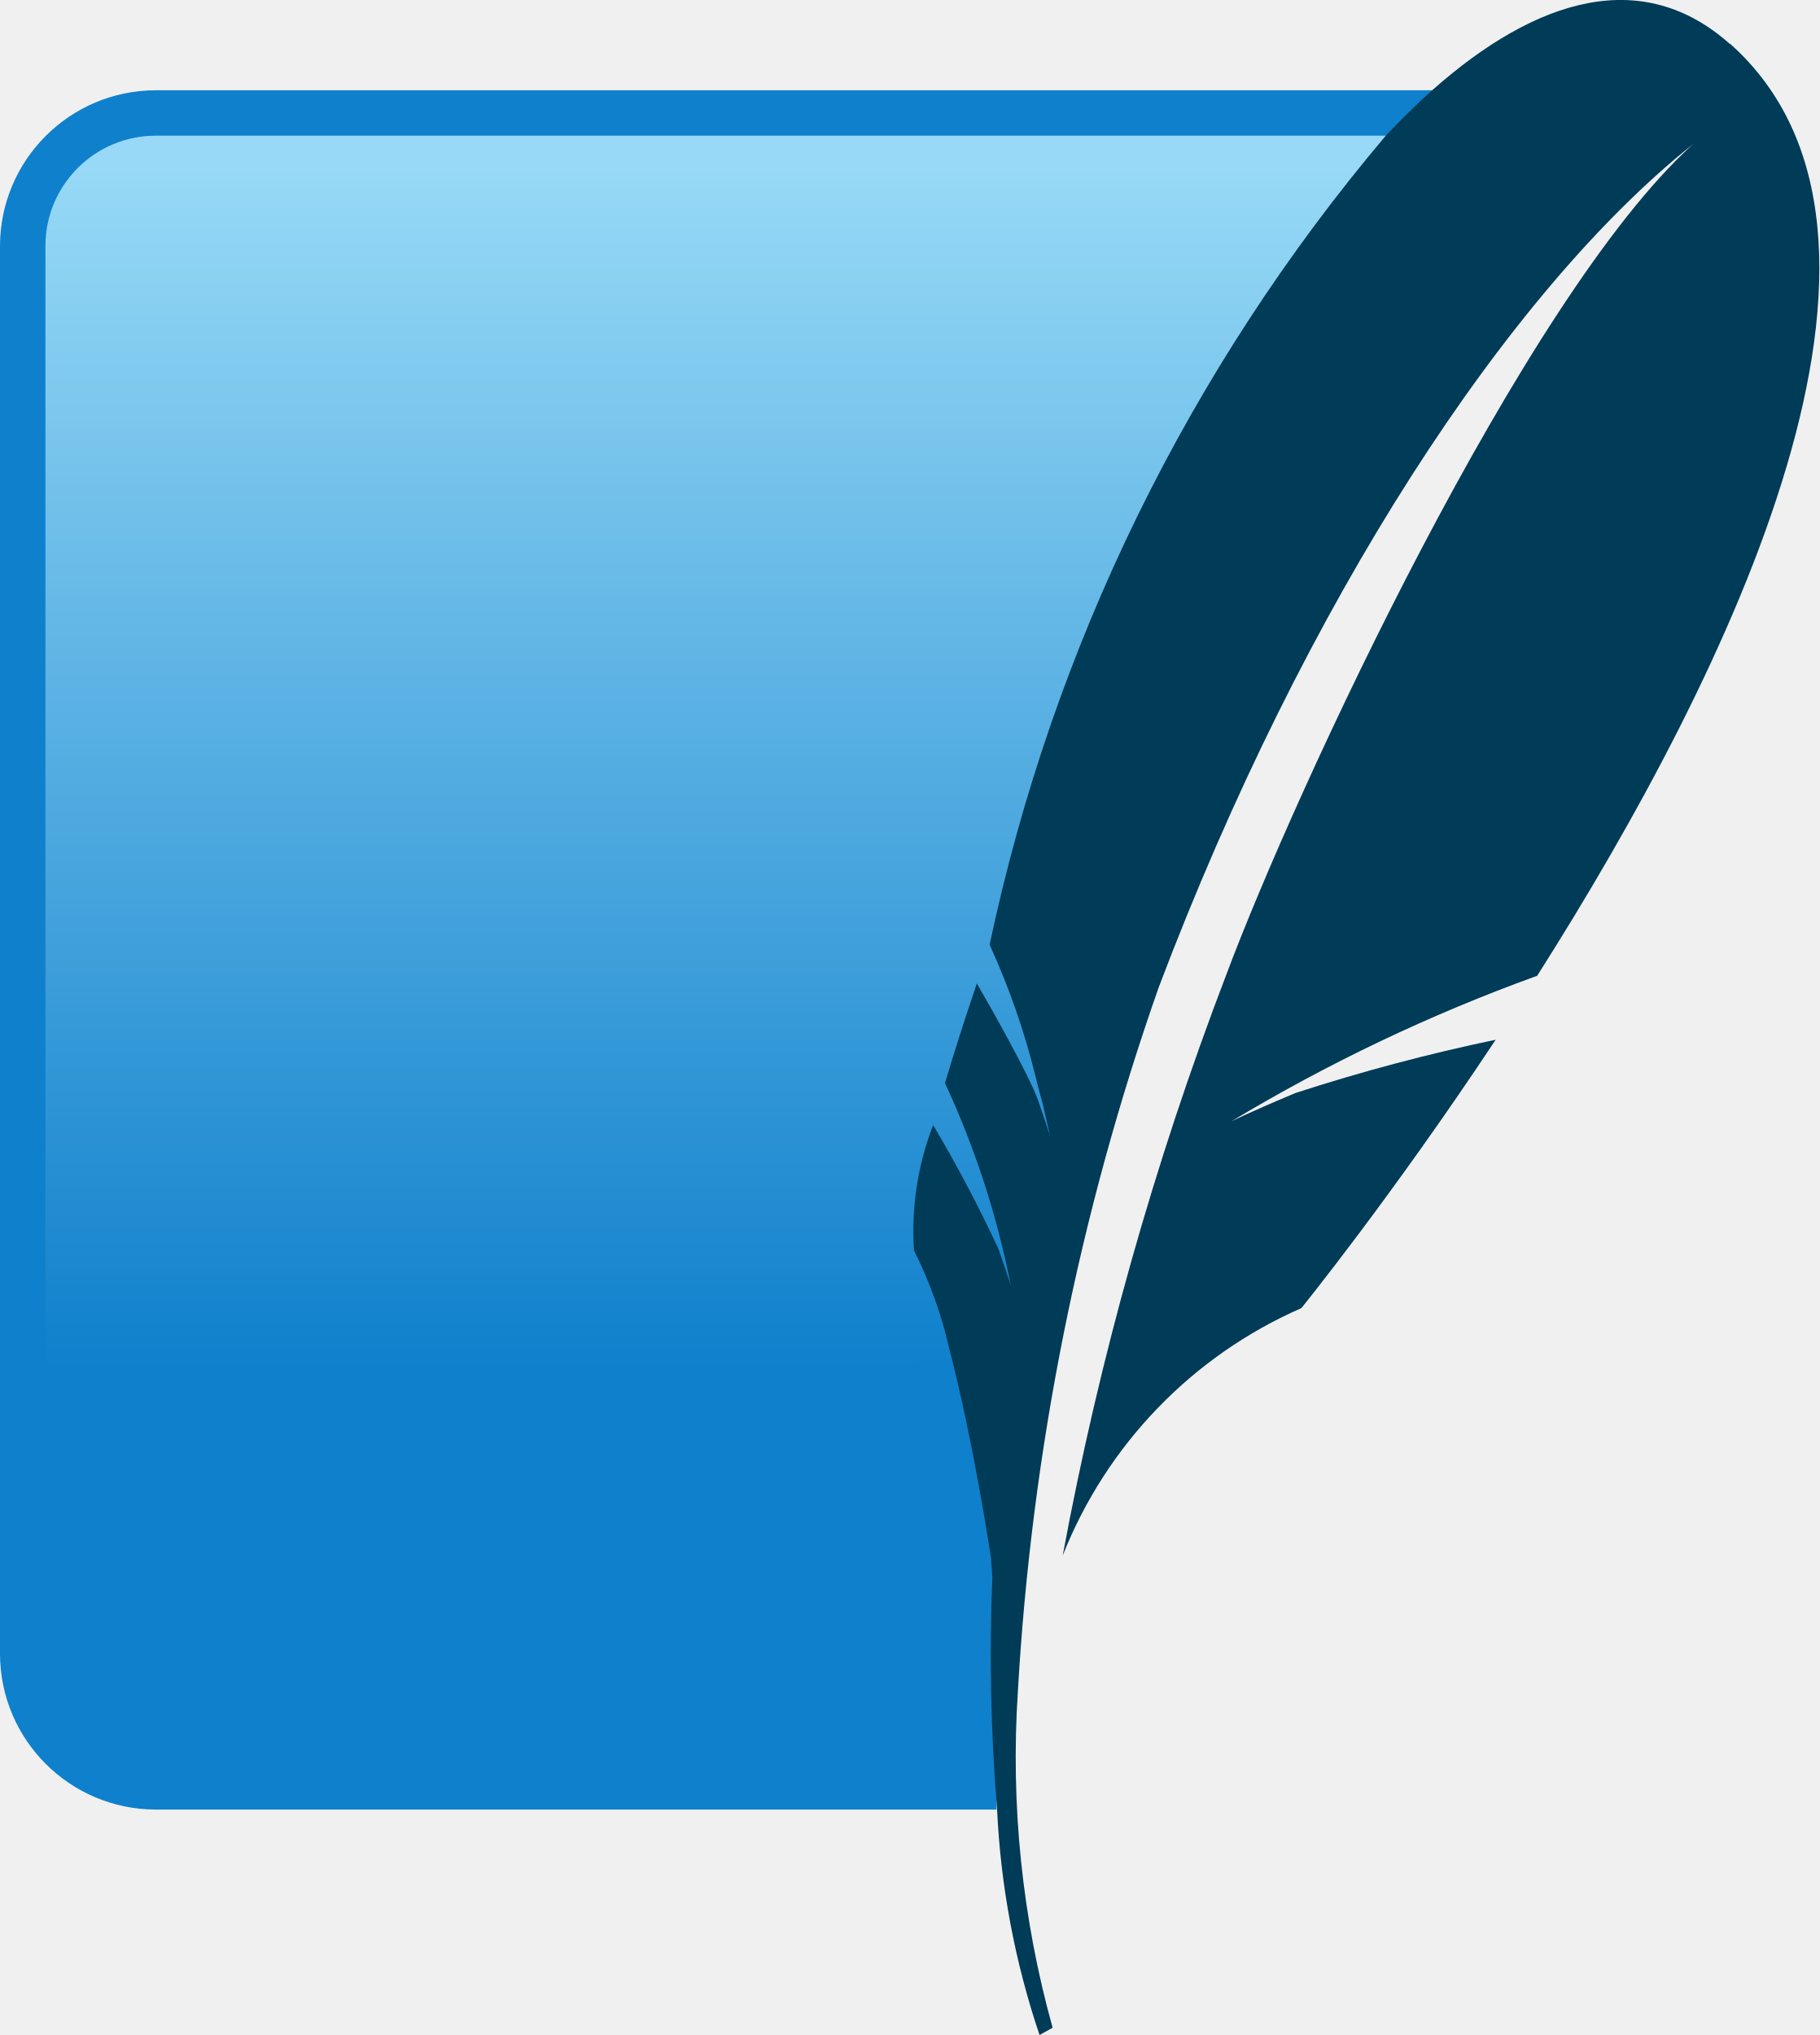
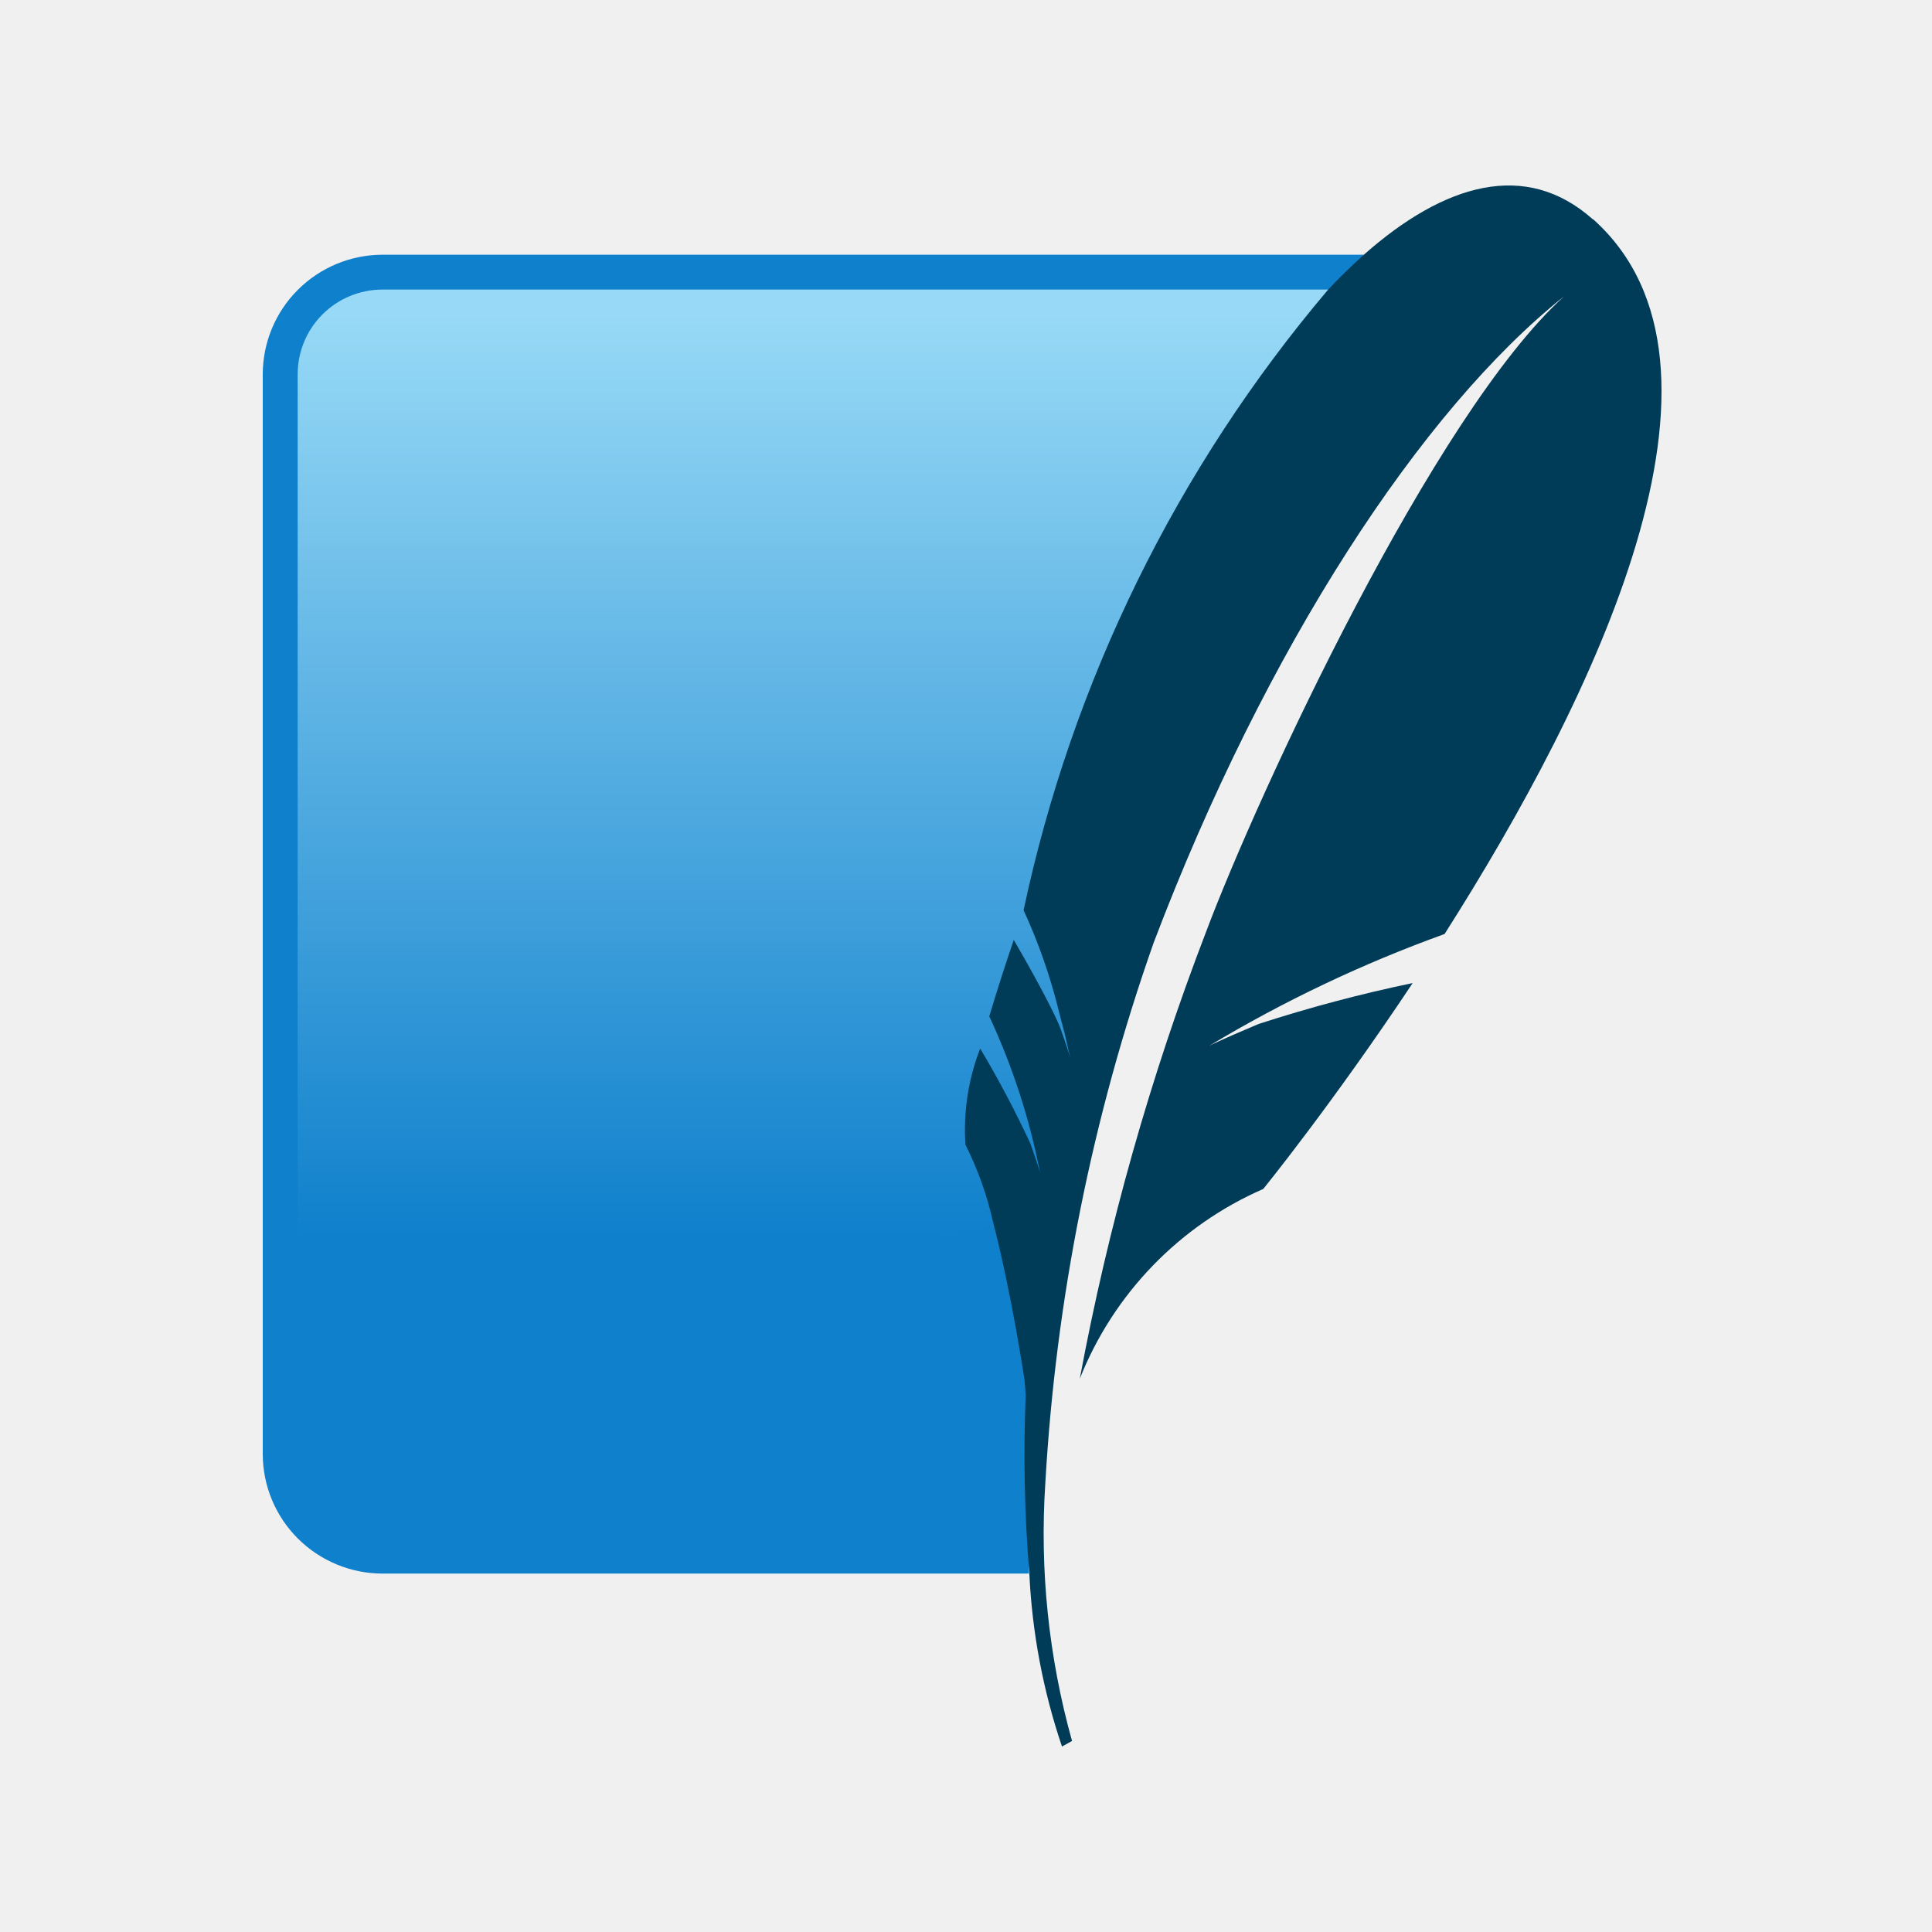
- <svg xmlns="http://www.w3.org/2000/svg" width="25.036" height="28.002">
+ <svg xmlns="http://www.w3.org/2000/svg" width="250" height="250" fill="none">
+   <g clip-path="url(#a)">
+     <path fill="#0F80CC" d="M176.495 32.961H49.479a15.539 15.539 0 0 0-10.933 4.536A15.47 15.47 0 0 0 34 48.406v139.773a15.471 15.471 0 0 0 4.546 10.908 15.537 15.537 0 0 0 10.933 4.536h83.66c-.954-41.536 13.267-122.142 43.356-170.662Z" />
+     <path fill="url(#b)" d="M171.884 37.47H49.48a10.987 10.987 0 0 0-7.746 3.207 10.939 10.939 0 0 0-3.215 7.729v129.572a304.314 304.314 0 0 1 98.099-19.361A889.865 889.865 0 0 1 171.884 37.47Z" />
+     <path fill="#003B57" d="M206.122 28.388c-8.676-7.74-19.231-4.632-29.641 4.573a74.781 74.781 0 0 0-4.613 4.509 183.075 183.075 0 0 0-39.416 80.31 73.23 73.23 0 0 1 4.584 13.143c.26 1.01.499 1.962.723 2.77.448 1.912.723 3.153.723 3.153s-.159-.599-.817-2.496l-.427-1.227a15.74 15.74 0 0 0-.274-.678c-1.157-2.69-4.338-8.368-5.784-10.82a266.211 266.211 0 0 0-3.167 9.89 87.337 87.337 0 0 1 6.565 20.198s-.217-.829-1.236-3.715a137.487 137.487 0 0 0-6.507-12.321 29.07 29.07 0 0 0-1.909 12.437 43.25 43.25 0 0 1 3.565 9.976c2.414 9.255 4.092 20.53 4.092 20.53s.057.722.144 1.898c-.317 7.709-.16 15.43.47 23.119A81.812 81.812 0 0 0 137.419 226l1.301-.721a99.763 99.763 0 0 1-3.455-33.385 253.918 253.918 0 0 1 14.011-69.887c14.531-38.29 34.702-69.02 53.137-83.679-16.816 15.149-39.575 64.202-46.392 82.366a328.78 328.78 0 0 0-16.296 57.71 44.854 44.854 0 0 1 23.742-24.556s8.914-10.972 19.332-26.64a189.853 189.853 0 0 0-19.917 5.288c-5.061 2.121-6.427 2.842-6.427 2.842a173.23 173.23 0 0 1 30.472-14.478c19.347-30.406 40.428-73.58 19.202-92.508" />
+   </g>
  <defs>
-     <linearGradient id="a" x1="-118.318" x2="-116.751" y1="45.638" y2="45.638" gradientTransform="matrix(0 11.486 11.486 0 -514.371 1361.307)" gradientUnits="userSpaceOnUse">
-       <stop offset="0" stop-color="#97d9f6" />
-       <stop offset=".92" stop-color="#0f80cc" />
-       <stop offset="1" stop-color="#0f80cc" />
+     <linearGradient id="b" x1="105.047" x2="105.047" y1="40.639" y2="170.476" gradientUnits="userSpaceOnUse">
+       <stop stop-color="#97D9F6" />
+       <stop offset=".92" stop-color="#0F80CC" />
+       <stop offset="1" stop-color="#0F80CC" />
    </linearGradient>
+     <clipPath id="a">
+       <path fill="#fff" d="M34 24h181v202H34z" />
+     </clipPath>
  </defs>
-   <path d="M19.71 1.242H2.141A2.147 2.147 0 0 0 0 3.383V22.76A2.147 2.147 0 0 0 2.141 24.9h11.572c-.132-5.758 1.835-16.932 5.997-23.658z" style="fill:#0f80cc" />
-   <path d="M19.072 1.867H2.141A1.518 1.518 0 0 0 .625 3.383v17.962a42.01 42.01 0 0 1 13.569-2.684 123.555 123.555 0 0 1 4.878-16.794z" style="fill:url(#a)" />
-   <path d="M23.808.608c-1.2-1.073-2.66-.642-4.1.634-.213.19-.426.4-.638.625A25.4 25.4 0 0 0 13.618 13a10.178 10.178 0 0 1 .634 1.822c.036.14.069.272.1.384.062.265.1.437.1.437s-.022-.083-.113-.346l-.059-.17a2.083 2.083 0 0 0-.038-.094c-.16-.373-.6-1.16-.8-1.5-.167.493-.315.954-.438 1.371a12.131 12.131 0 0 1 .908 2.8s-.03-.115-.171-.515a19.037 19.037 0 0 0-.9-1.708 4.037 4.037 0 0 0-.264 1.724 6.009 6.009 0 0 1 .493 1.383c.334 1.283.566 2.846.566 2.846l.02.263a26.145 26.145 0 0 0 .065 3.205 11.362 11.362 0 0 0 .584 3.1l.18-.1a13.859 13.859 0 0 1-.478-4.628 35.269 35.269 0 0 1 1.938-9.688c2.01-5.308 4.8-9.568 7.35-11.6-2.326 2.1-5.474 8.9-6.417 11.418a45.656 45.656 0 0 0-2.254 8A6.211 6.211 0 0 1 17.908 18s1.233-1.52 2.674-3.693a26.206 26.206 0 0 0-2.755.733c-.7.294-.889.394-.889.394a23.939 23.939 0 0 1 4.215-2.007c2.676-4.215 5.592-10.2 2.656-12.824" style="fill:#003b57" />
</svg>
